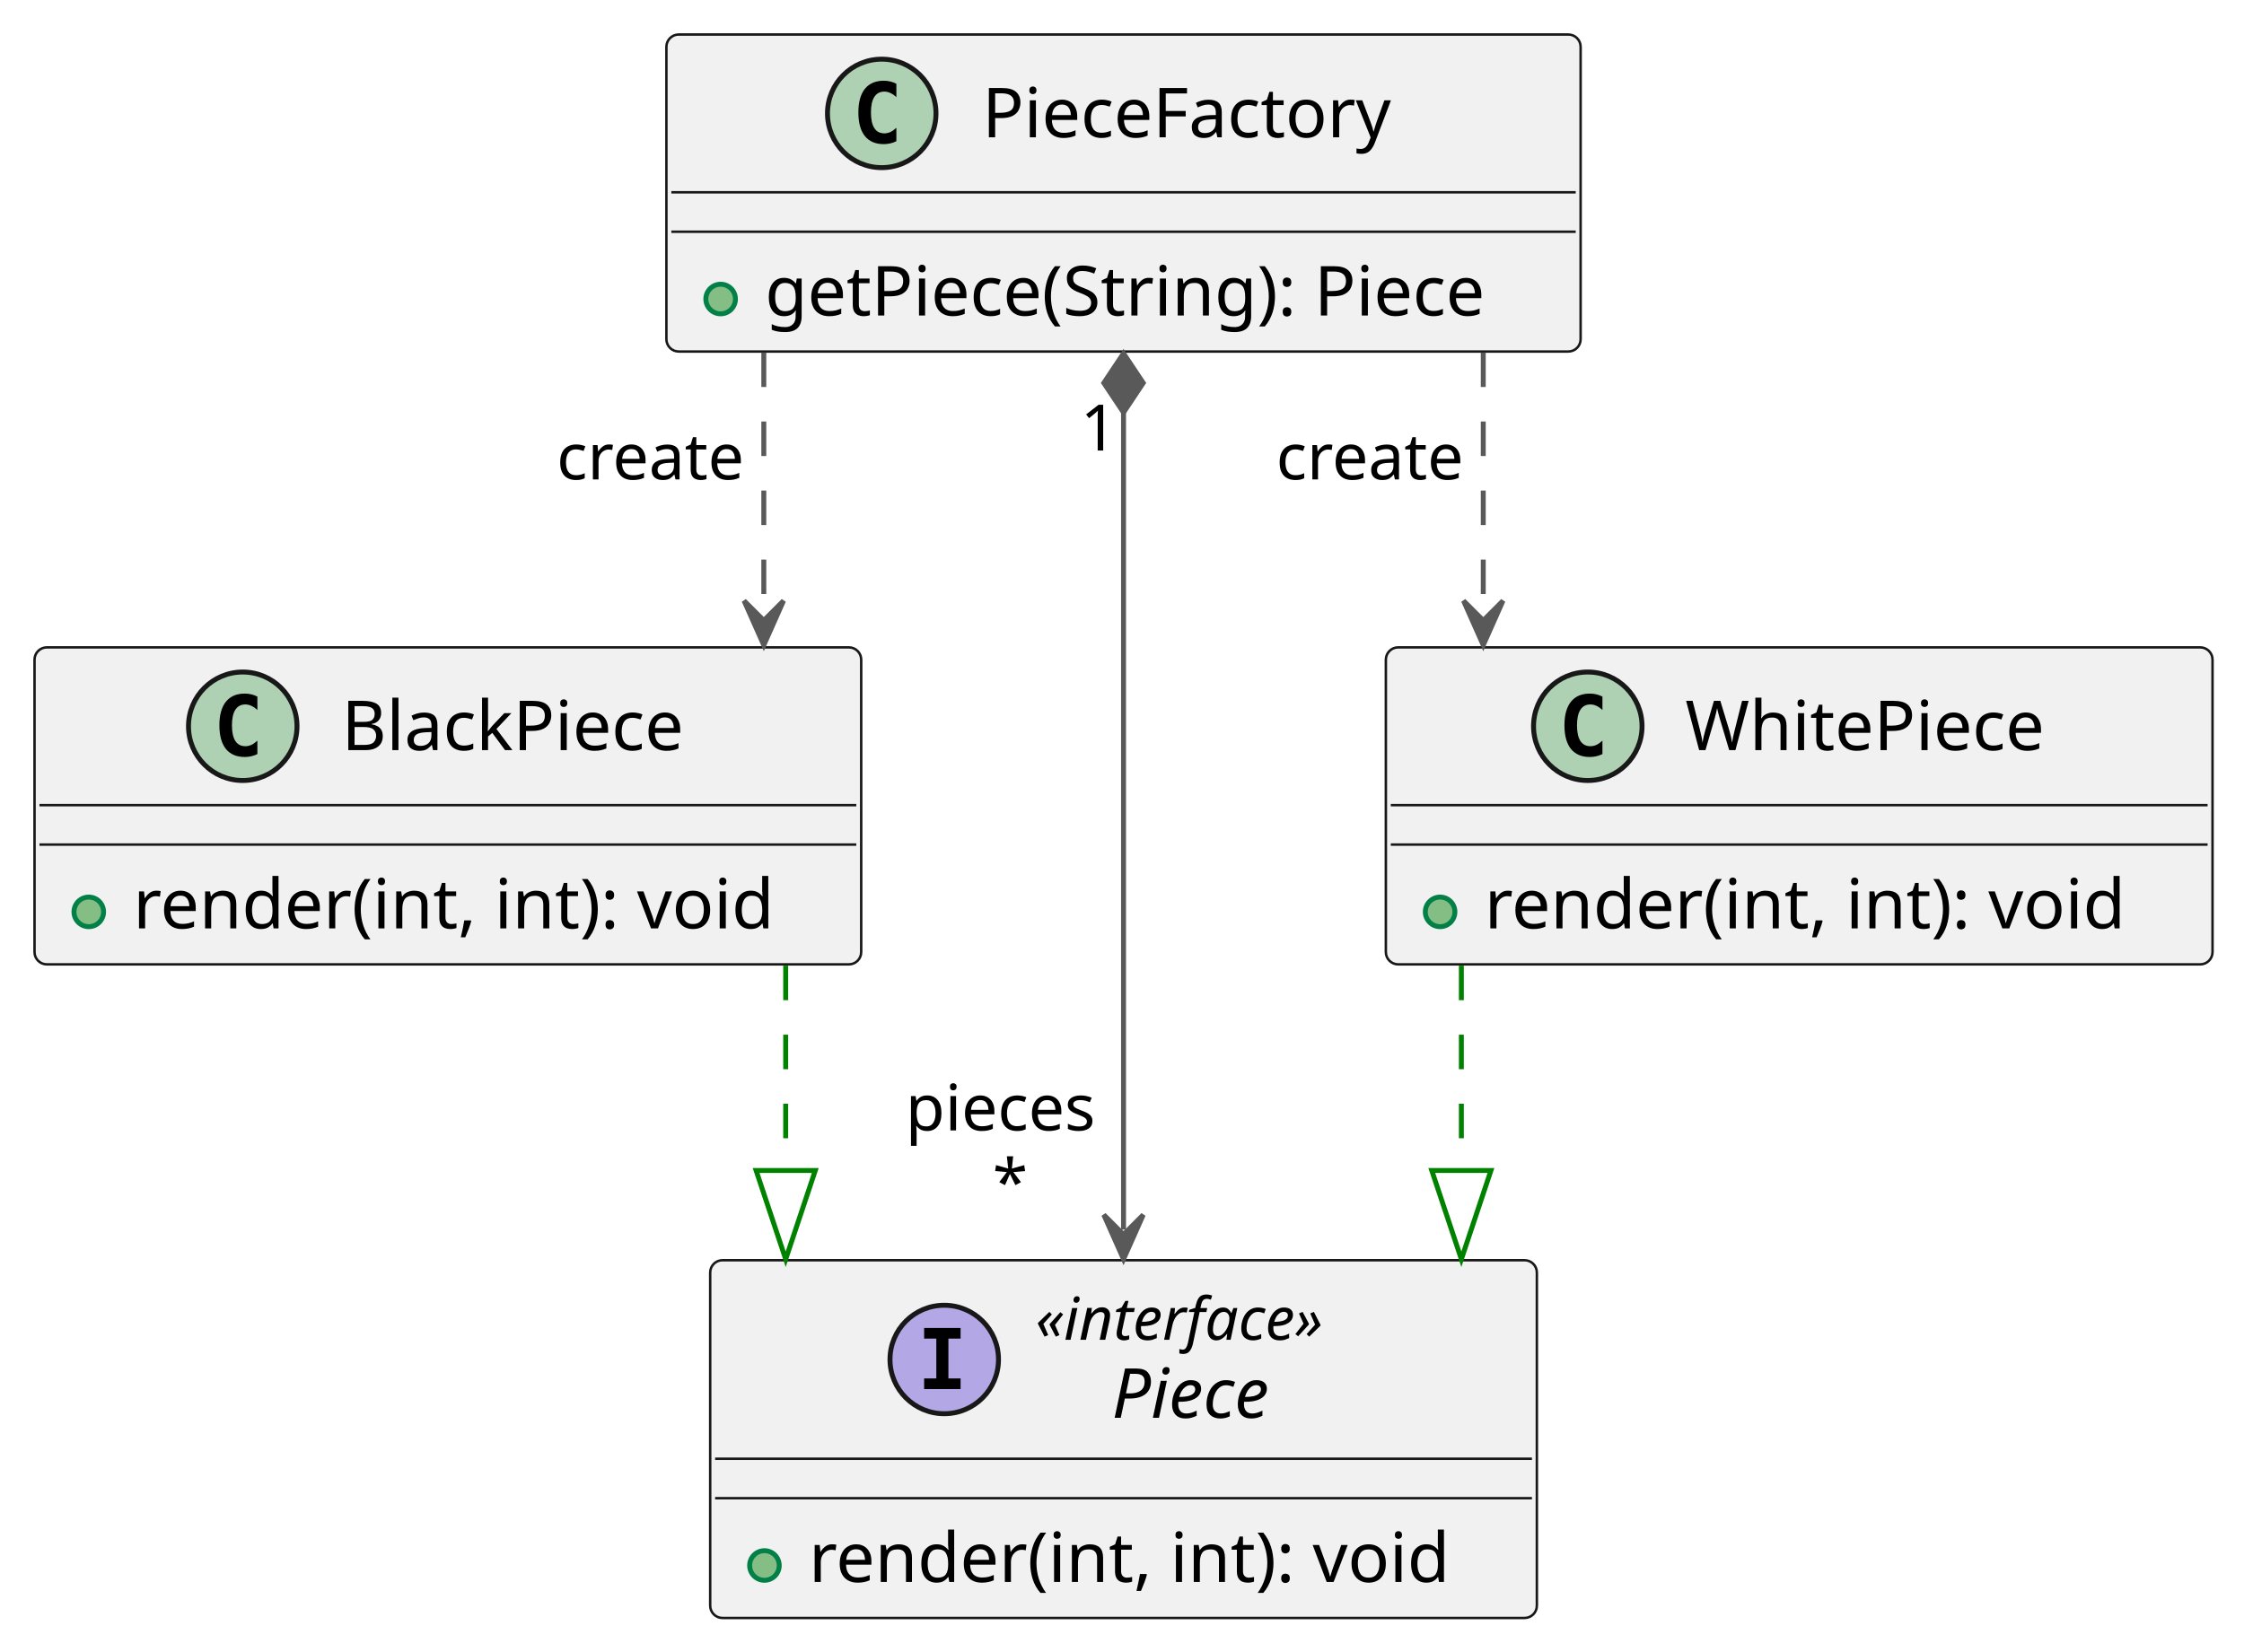
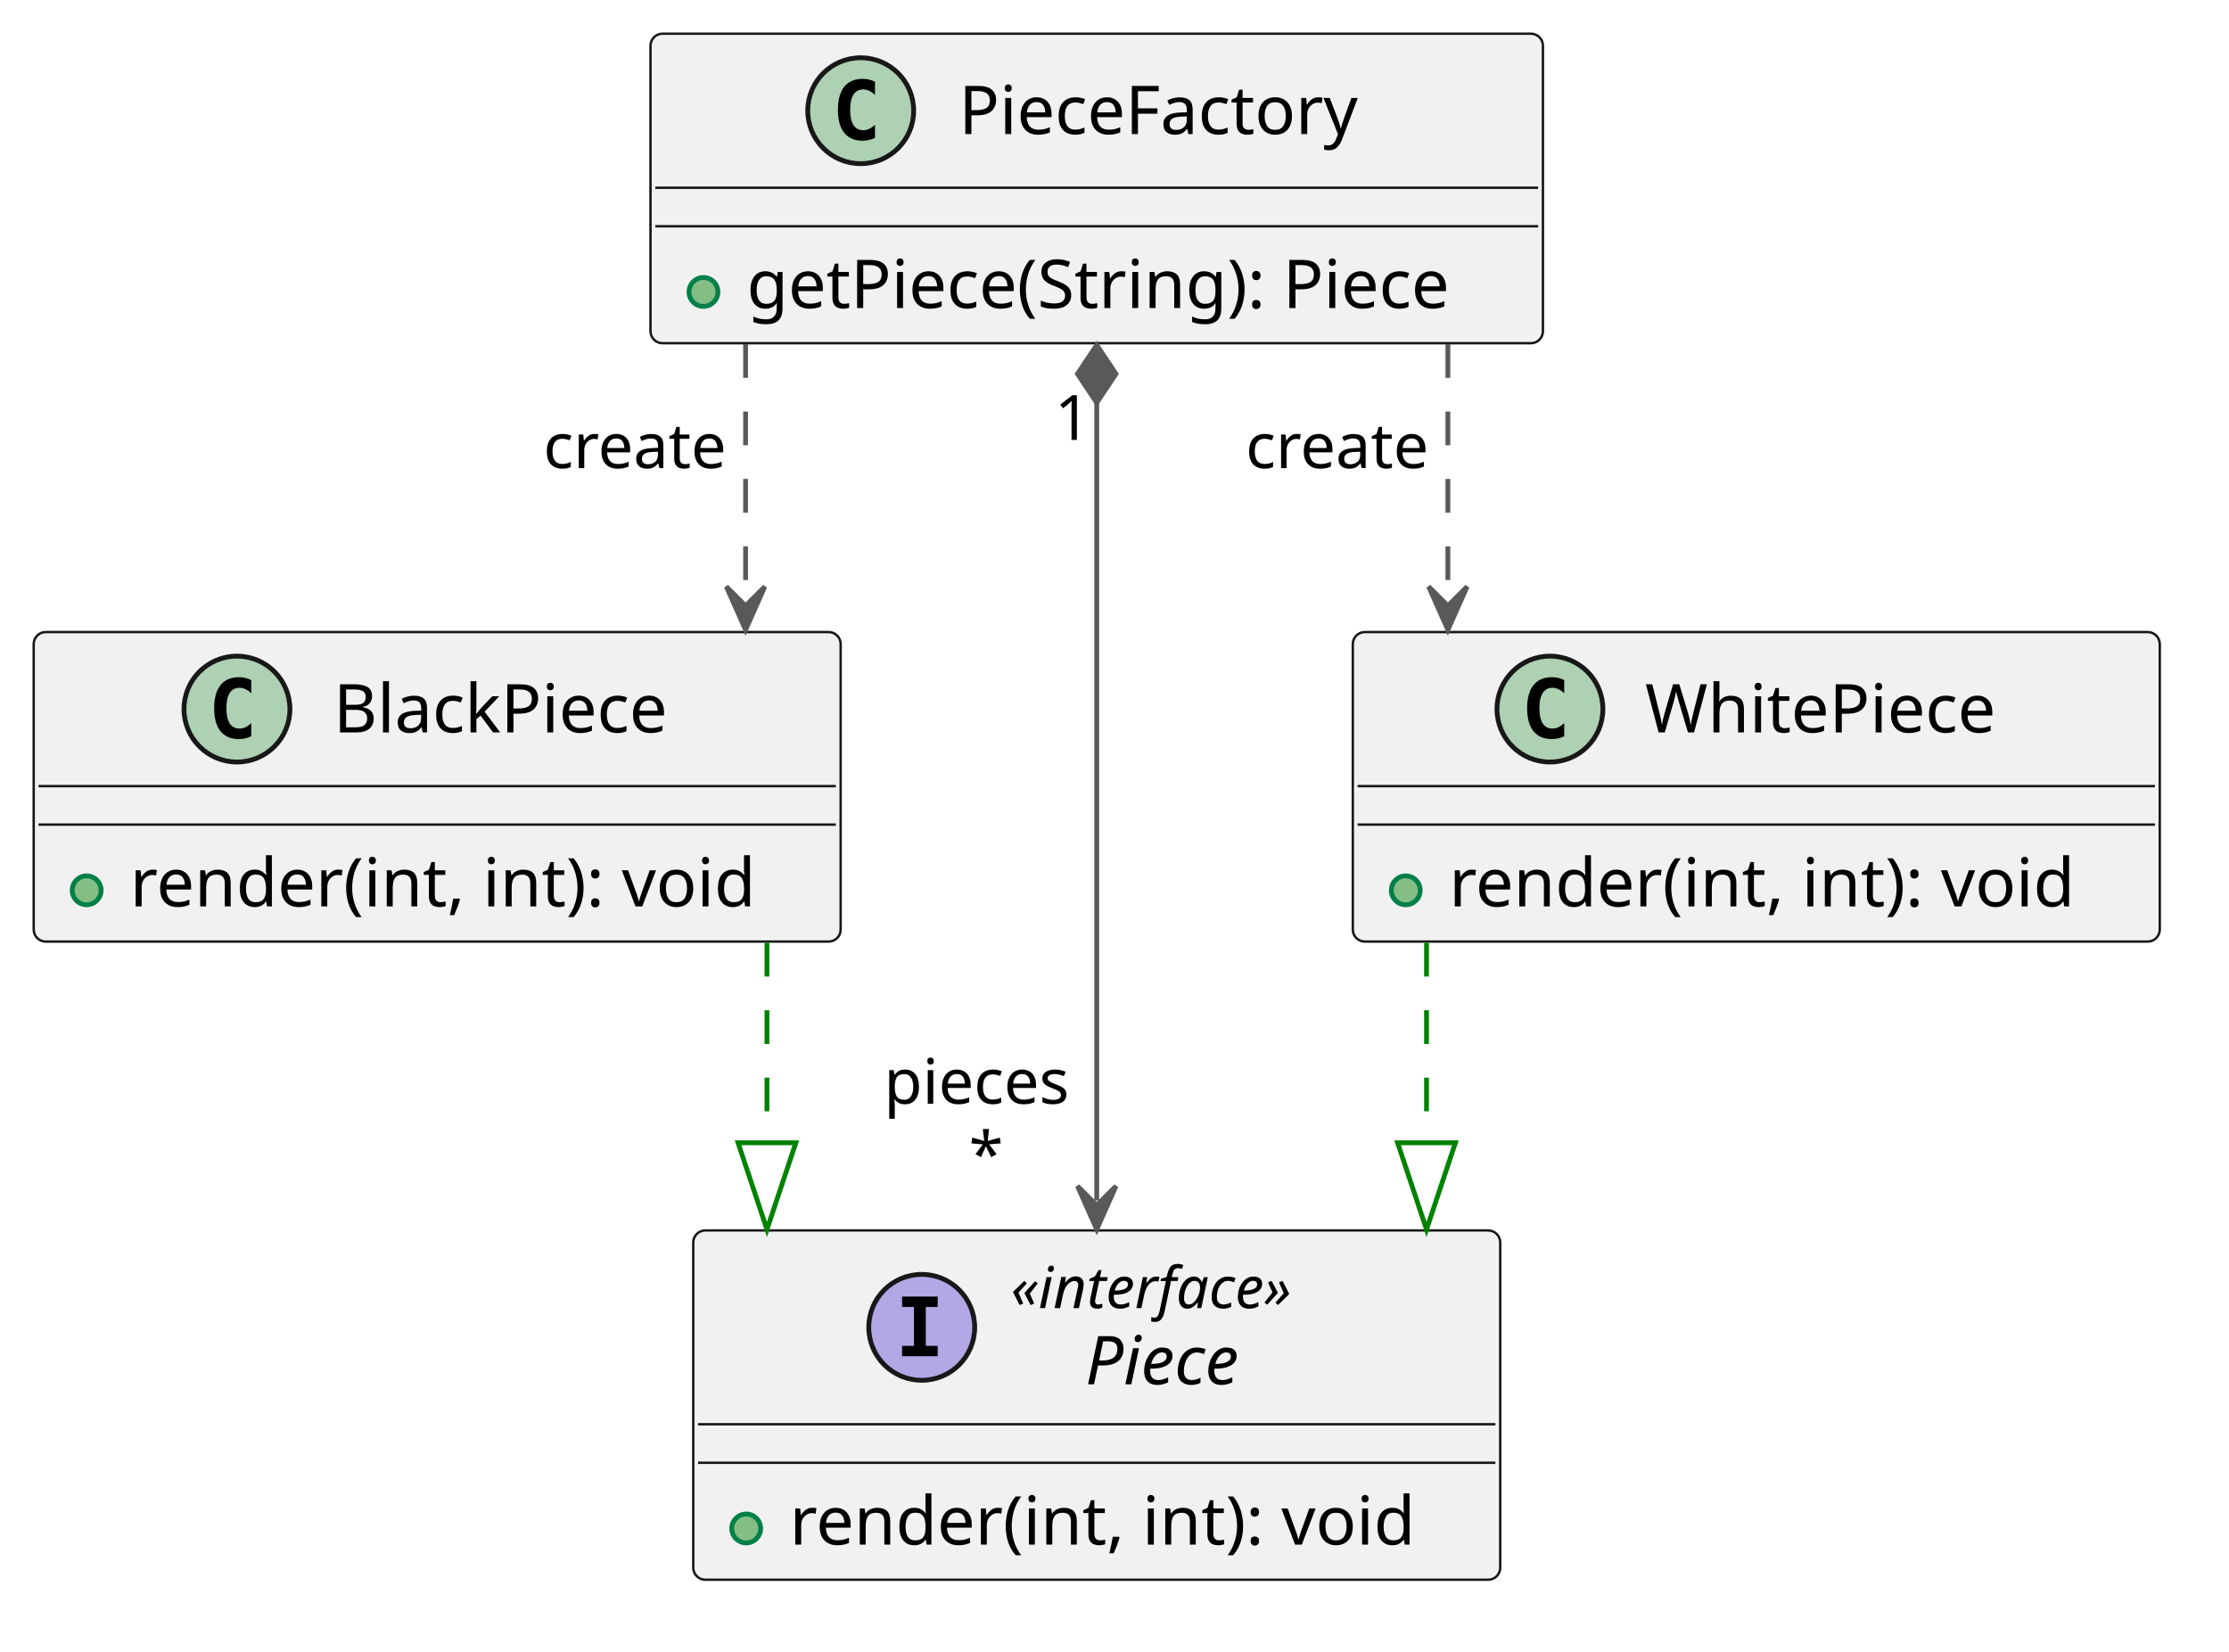
- <svg xmlns="http://www.w3.org/2000/svg" contentStyleType="text/css" data-diagram-type="CLASS" height="335px" preserveAspectRatio="none" style="width:455px;height:335px;" version="1.1" viewBox="0 0 455 335" width="455px" zoomAndPan="magnify">
+ <svg xmlns="http://www.w3.org/2000/svg" contentStyleType="text/css" data-diagram-type="CLASS" height="343px" preserveAspectRatio="none" style="width:463px;height:343px;" version="1.1" viewBox="0 0 463 343" width="463px" zoomAndPan="magnify">
  <defs />
  <g>
    <g class="entity" data-qualified-name="BlackPiece" data-source-line="5" id="ent0002">
      <rect fill="#F1F1F1" height="64.297" rx="2.5" ry="2.5" style="stroke:#181818;stroke-width:0.5;" width="167.62" x="7" y="131.3" />
      <ellipse cx="49.219" cy="147.3" fill="#ADD1B2" rx="11" ry="11" style="stroke:#181818;stroke-width:1;" />
      <path d="M52.188,152.941 Q51.609,153.238 50.969,153.378 Q50.328,153.534 49.625,153.534 Q47.125,153.534 45.797,151.894 Q44.484,150.238 44.484,147.113 Q44.484,143.988 45.797,142.331 Q47.125,140.675 49.625,140.675 Q50.328,140.675 50.969,140.831 Q51.625,140.988 52.188,141.284 L52.188,144.003 Q51.563,143.425 50.969,143.159 Q50.375,142.878 49.75,142.878 Q48.406,142.878 47.719,143.956 Q47.031,145.019 47.031,147.113 Q47.031,149.206 47.719,150.284 Q48.406,151.347 49.75,151.347 Q50.375,151.347 50.969,151.081 Q51.563,150.8 52.188,150.222 L52.188,152.941 Z " fill="#000000" />
      <text fill="#000000" font-family="sans-serif" font-size="14" lengthAdjust="spacing" textLength="75.134" x="69.267" y="152.147">BlackPiece</text>
      <line style="stroke:#181818;stroke-width:0.5;" x1="8" x2="173.62" y1="163.3" y2="163.3" />
      <line style="stroke:#181818;stroke-width:0.5;" x1="8" x2="173.62" y1="171.3" y2="171.3" />
      <g data-visibility-modifier="PUBLIC_METHOD">
        <ellipse cx="18" cy="184.948" fill="#84BE84" rx="3" ry="3" style="stroke:#038048;stroke-width:1;" />
      </g>
      <text fill="#000000" font-family="sans-serif" font-size="14" lengthAdjust="spacing" textLength="141.62" x="27" y="188.295">render(int, int): void</text>
    </g>
    <g class="entity" data-qualified-name="Piece" data-source-line="8" id="ent0003">
      <rect fill="#F1F1F1" height="72.562" rx="2.5" ry="2.5" style="stroke:#181818;stroke-width:0.5;" width="167.62" x="144" y="255.6" />
      <ellipse cx="191.458" cy="275.733" fill="#B4A7E5" rx="11" ry="11" style="stroke:#181818;stroke-width:1;" />
      <path d="M187.38,271.498 L187.38,269.342 L194.771,269.342 L194.771,271.498 L192.302,271.498 L192.302,279.577 L194.771,279.577 L194.771,281.733 L187.38,281.733 L187.38,279.577 L189.849,279.577 L189.849,271.498 L187.38,271.498 Z " fill="#000000" />
      <text fill="#000000" font-family="sans-serif" font-size="12" font-style="italic" lengthAdjust="spacing" textLength="68.203" x="209.958" y="271.739">«interface»</text>
      <text fill="#000000" font-family="sans-serif" font-size="14" font-style="italic" lengthAdjust="spacing" textLength="37.256" x="225.432" y="287.564">Piece</text>
      <line style="stroke:#181818;stroke-width:0.5;" x1="145" x2="310.62" y1="295.866" y2="295.866" />
      <line style="stroke:#181818;stroke-width:0.5;" x1="145" x2="310.62" y1="303.866" y2="303.866" />
      <g data-visibility-modifier="PUBLIC_METHOD">
        <ellipse cx="155" cy="317.514" fill="#84BE84" rx="3" ry="3" style="stroke:#038048;stroke-width:1;" />
      </g>
      <text fill="#000000" font-family="sans-serif" font-size="14" lengthAdjust="spacing" textLength="141.62" x="164" y="320.861">render(int, int): void</text>
    </g>
    <g class="entity" data-qualified-name="PieceFactory" data-source-line="11" id="ent0004">
      <rect fill="#F1F1F1" height="64.297" rx="2.5" ry="2.5" style="stroke:#181818;stroke-width:0.5;" width="185.373" x="135.12" y="7" />
      <ellipse cx="178.782" cy="23" fill="#ADD1B2" rx="11" ry="11" style="stroke:#181818;stroke-width:1;" />
      <path d="M181.75,28.641 Q181.172,28.938 180.532,29.078 Q179.891,29.234 179.188,29.234 Q176.688,29.234 175.36,27.594 Q174.047,25.938 174.047,22.812 Q174.047,19.688 175.36,18.031 Q176.688,16.375 179.188,16.375 Q179.891,16.375 180.532,16.531 Q181.188,16.688 181.75,16.984 L181.75,19.703 Q181.125,19.125 180.532,18.859 Q179.938,18.578 179.313,18.578 Q177.969,18.578 177.282,19.656 Q176.594,20.719 176.594,22.812 Q176.594,24.906 177.282,25.984 Q177.969,27.047 179.313,27.047 Q179.938,27.047 180.532,26.781 Q181.125,26.5 181.75,25.922 L181.75,28.641 Z " fill="#000000" />
      <text fill="#000000" font-family="sans-serif" font-size="14" lengthAdjust="spacing" textLength="89.681" x="199.151" y="27.847">PieceFactory</text>
      <line style="stroke:#181818;stroke-width:0.5;" x1="136.12" x2="319.493" y1="39" y2="39" />
      <line style="stroke:#181818;stroke-width:0.5;" x1="136.12" x2="319.493" y1="47" y2="47" />
      <g data-visibility-modifier="PUBLIC_METHOD">
        <ellipse cx="146.12" cy="60.648" fill="#84BE84" rx="3" ry="3" style="stroke:#038048;stroke-width:1;" />
      </g>
      <text fill="#000000" font-family="sans-serif" font-size="14" lengthAdjust="spacing" textLength="159.373" x="155.12" y="63.995">getPiece(String): Piece</text>
    </g>
    <g class="entity" data-qualified-name="WhitePiece" data-source-line="14" id="ent0005">
      <rect fill="#F1F1F1" height="64.297" rx="2.5" ry="2.5" style="stroke:#181818;stroke-width:0.5;" width="167.62" x="281" y="131.3" />
      <ellipse cx="321.945" cy="147.3" fill="#ADD1B2" rx="11" ry="11" style="stroke:#181818;stroke-width:1;" />
      <path d="M324.914,152.941 Q324.336,153.238 323.695,153.378 Q323.055,153.534 322.352,153.534 Q319.852,153.534 318.523,151.894 Q317.211,150.238 317.211,147.113 Q317.211,143.988 318.523,142.331 Q319.852,140.675 322.352,140.675 Q323.055,140.675 323.695,140.831 Q324.352,140.988 324.914,141.284 L324.914,144.003 Q324.289,143.425 323.695,143.159 Q323.102,142.878 322.477,142.878 Q321.133,142.878 320.445,143.956 Q319.758,145.019 319.758,147.113 Q319.758,149.206 320.445,150.284 Q321.133,151.347 322.477,151.347 Q323.102,151.347 323.695,151.081 Q324.289,150.8 324.914,150.222 L324.914,152.941 Z " fill="#000000" />
      <text fill="#000000" font-family="sans-serif" font-size="14" lengthAdjust="spacing" textLength="77.964" x="341.711" y="152.147">WhitePiece</text>
      <line style="stroke:#181818;stroke-width:0.5;" x1="282" x2="447.62" y1="163.3" y2="163.3" />
      <line style="stroke:#181818;stroke-width:0.5;" x1="282" x2="447.62" y1="171.3" y2="171.3" />
      <g data-visibility-modifier="PUBLIC_METHOD">
        <ellipse cx="292" cy="184.948" fill="#84BE84" rx="3" ry="3" style="stroke:#038048;stroke-width:1;" />
      </g>
      <text fill="#000000" font-family="sans-serif" font-size="14" lengthAdjust="spacing" textLength="141.62" x="301" y="188.295">render(int, int): void</text>
    </g>
    <g class="link" data-entity-1="ent0002" data-entity-2="ent0003" data-link-type="extension" data-source-line="18" id="lnk6">
      <path codeLine="18" d="M159.31,195.86 C159.31,213.99 159.31,218.65 159.31,237.4" fill="none" id="BlackPiece-to-Piece" style="stroke:#008200;stroke-width:1;stroke-dasharray:7,7;" />
      <polygon fill="none" points="159.31,255.4,165.31,237.4,153.31,237.4,159.31,255.4" style="stroke:#008200;stroke-width:1;" />
    </g>
    <g class="link" data-entity-1="ent0004" data-entity-2="ent0002" data-link-type="dependency" data-source-line="19" id="lnk7">
      <path codeLine="19" d="M154.87,71.49 C154.87,89.76 154.87,106.53 154.87,124.85" fill="none" id="PieceFactory-to-BlackPiece" style="stroke:#595959;stroke-width:1;stroke-dasharray:7,7;" />
      <polygon fill="#595959" points="154.87,130.85,158.87,121.85,154.87,125.85,150.87,121.85,154.87,130.85" style="stroke:#595959;stroke-width:1;" />
      <text fill="#000000" font-family="sans-serif" font-size="13" lengthAdjust="spacing" textLength="41.552" x="112.87" y="97.237">create</text>
    </g>
    <g class="link" data-entity-1="ent0004" data-entity-2="ent0003" data-link-type="composition" data-source-line="20" id="lnk8">
      <path codeLine="20" d="M227.81,83.67 C227.81,130.87 227.81,200.07 227.81,249.39" fill="none" id="PieceFactory-Piece" style="stroke:#595959;stroke-width:1;" />
      <polygon fill="#595959" points="227.81,71.67,223.81,77.67,227.81,83.67,231.81,77.67,227.81,71.67" style="stroke:#595959;stroke-width:1;" />
      <polygon fill="#595959" points="227.81,255.39,231.81,246.39,227.81,250.39,223.81,246.39,227.81,255.39" style="stroke:#595959;stroke-width:1;" />
      <text fill="#000000" font-family="sans-serif" font-size="13" lengthAdjust="spacing" textLength="8.271" x="219.074" y="91.379">1</text>
      <text fill="#000000" font-family="sans-serif" font-size="13" lengthAdjust="spacing" textLength="41.78" x="183.605" y="229.272">pieces</text>
      <text fill="#000000" font-family="sans-serif" font-size="13" lengthAdjust="spacing" textLength="6.5" x="201.245" y="244.405">*</text>
    </g>
    <g class="link" data-entity-1="ent0004" data-entity-2="ent0005" data-link-type="dependency" data-source-line="21" id="lnk9">
      <path codeLine="21" d="M300.75,71.49 C300.75,89.76 300.75,106.53 300.75,124.85" fill="none" id="PieceFactory-to-WhitePiece" style="stroke:#595959;stroke-width:1;stroke-dasharray:7,7;" />
      <polygon fill="#595959" points="300.75,130.85,304.75,121.85,300.75,125.85,296.75,121.85,300.75,130.85" style="stroke:#595959;stroke-width:1;" />
      <text fill="#000000" font-family="sans-serif" font-size="13" lengthAdjust="spacing" textLength="41.552" x="258.75" y="97.237">create</text>
    </g>
    <g class="link" data-entity-1="ent0005" data-entity-2="ent0003" data-link-type="extension" data-source-line="22" id="lnk10">
      <path codeLine="22" d="M296.31,195.86 C296.31,213.99 296.31,218.65 296.31,237.4" fill="none" id="WhitePiece-to-Piece" style="stroke:#008200;stroke-width:1;stroke-dasharray:7,7;" />
      <polygon fill="none" points="296.31,255.4,302.31,237.4,290.31,237.4,296.31,255.4" style="stroke:#008200;stroke-width:1;" />
    </g>
  </g>
</svg>
